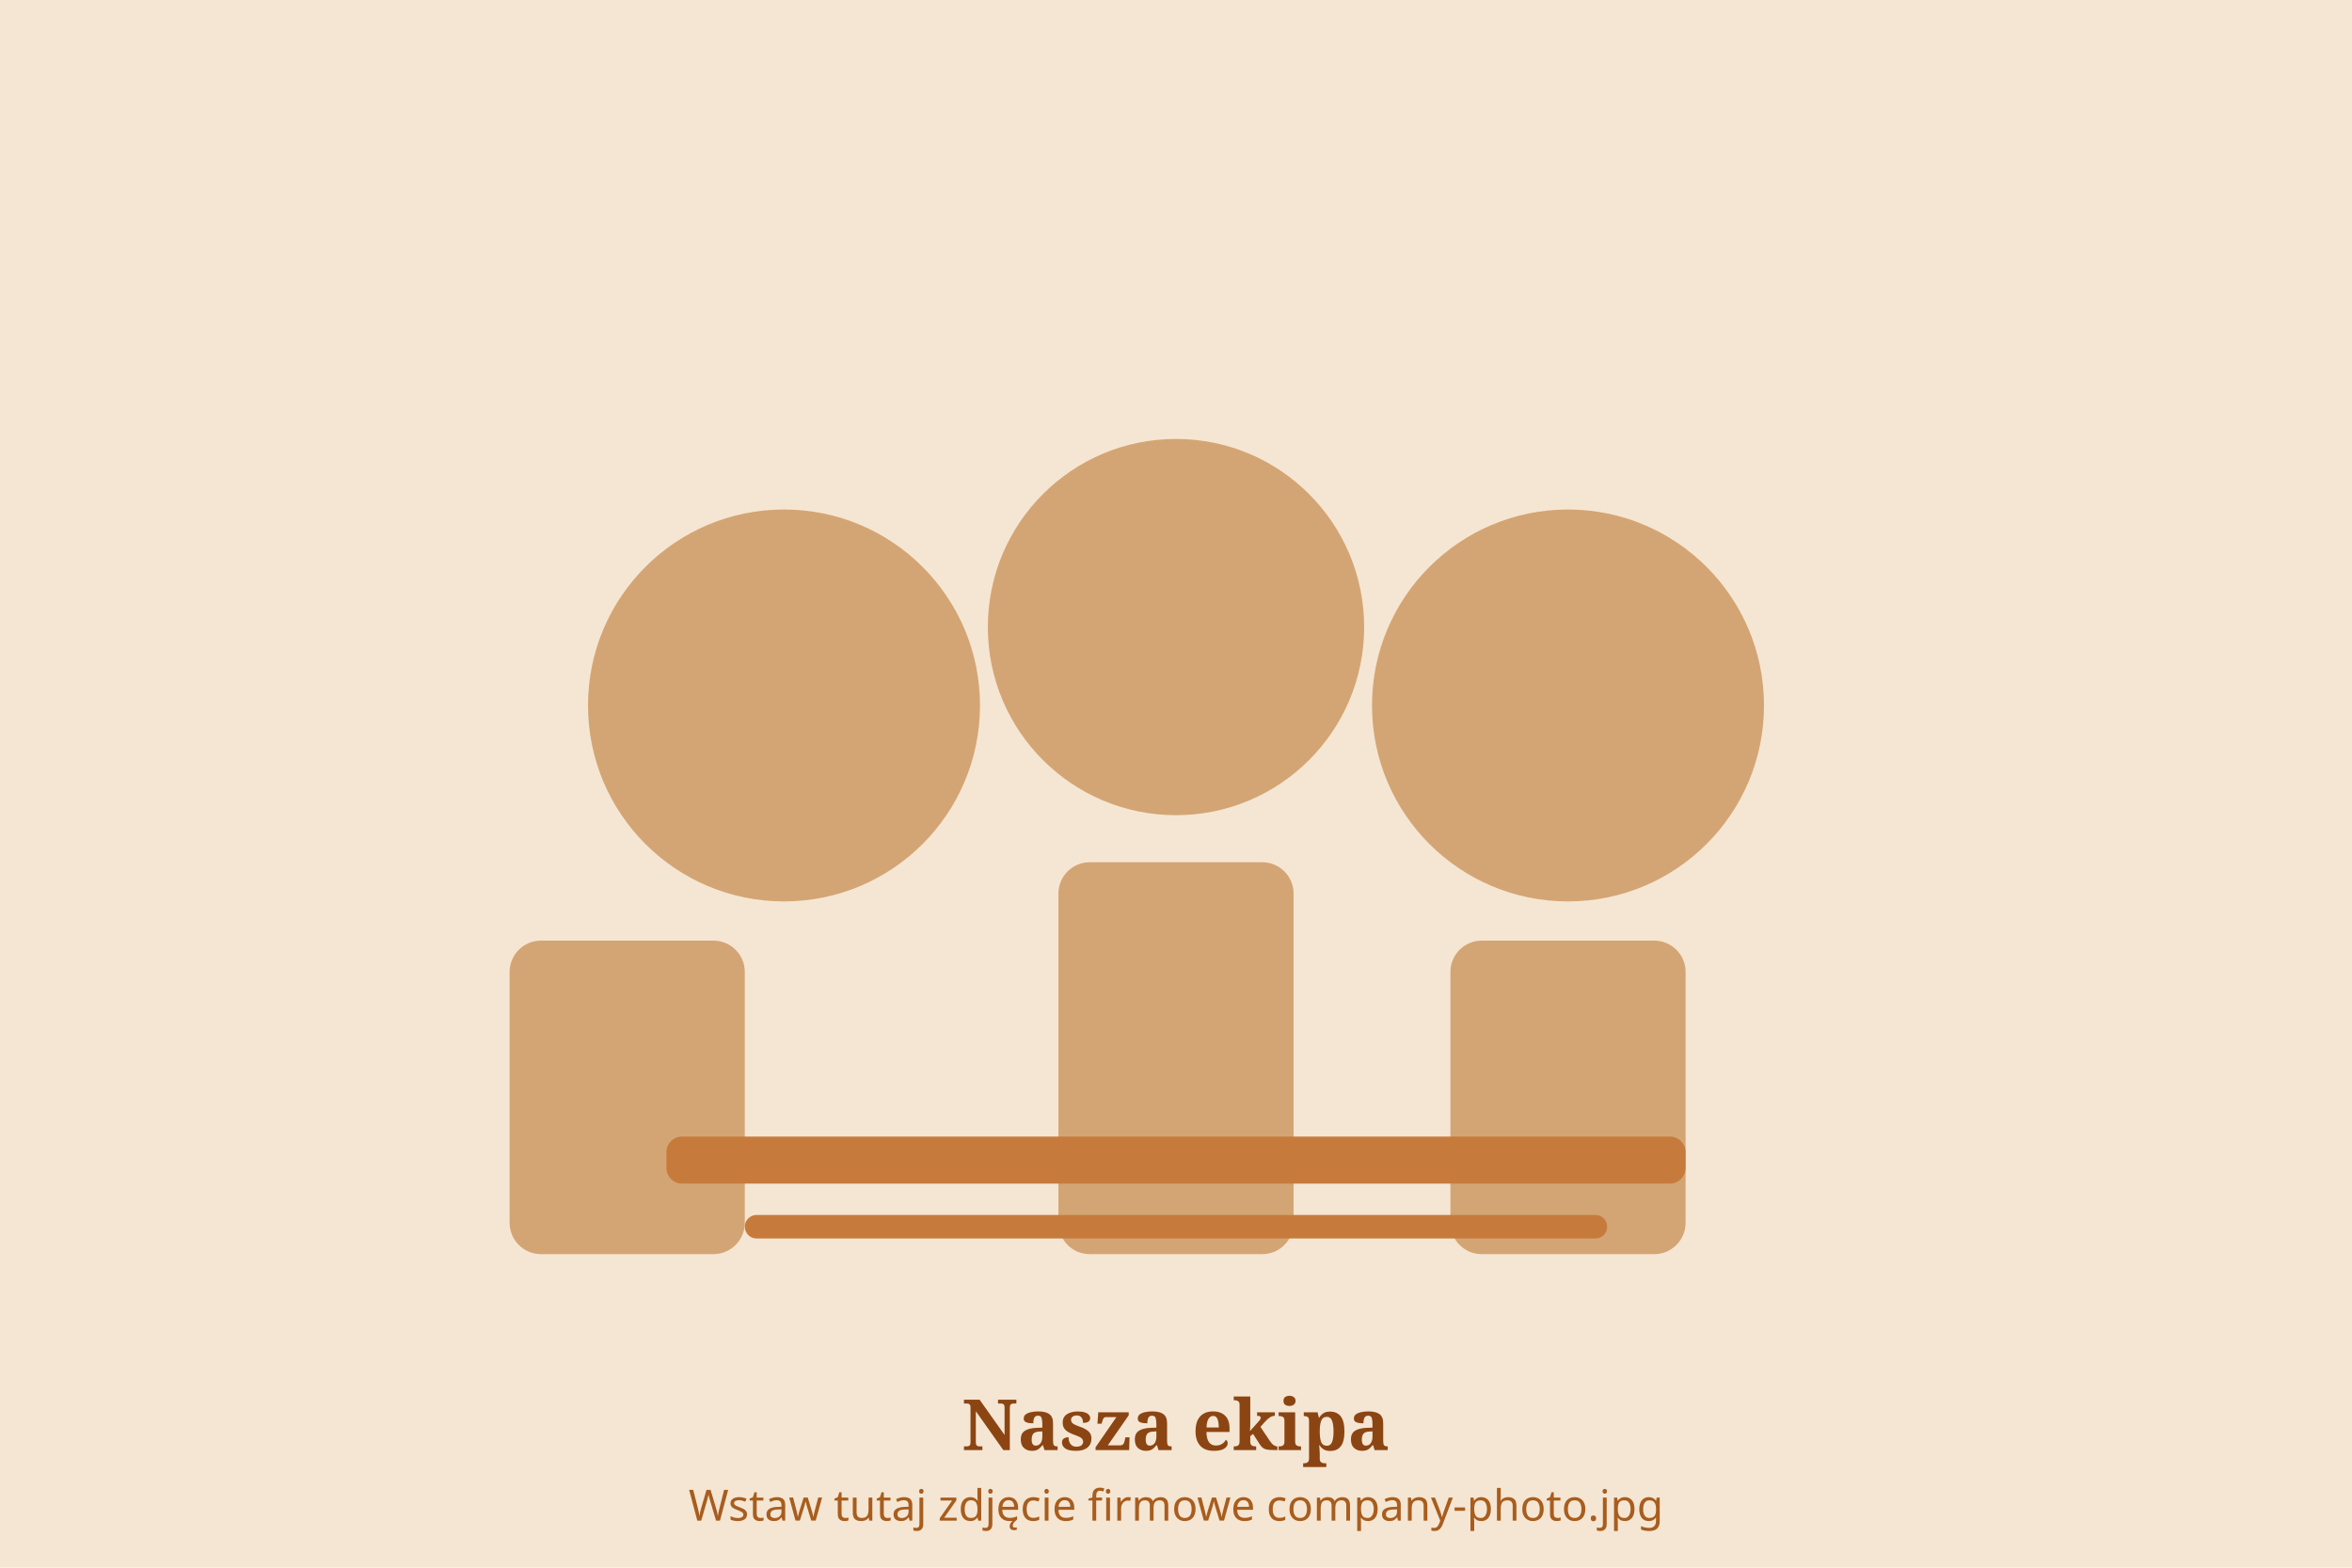
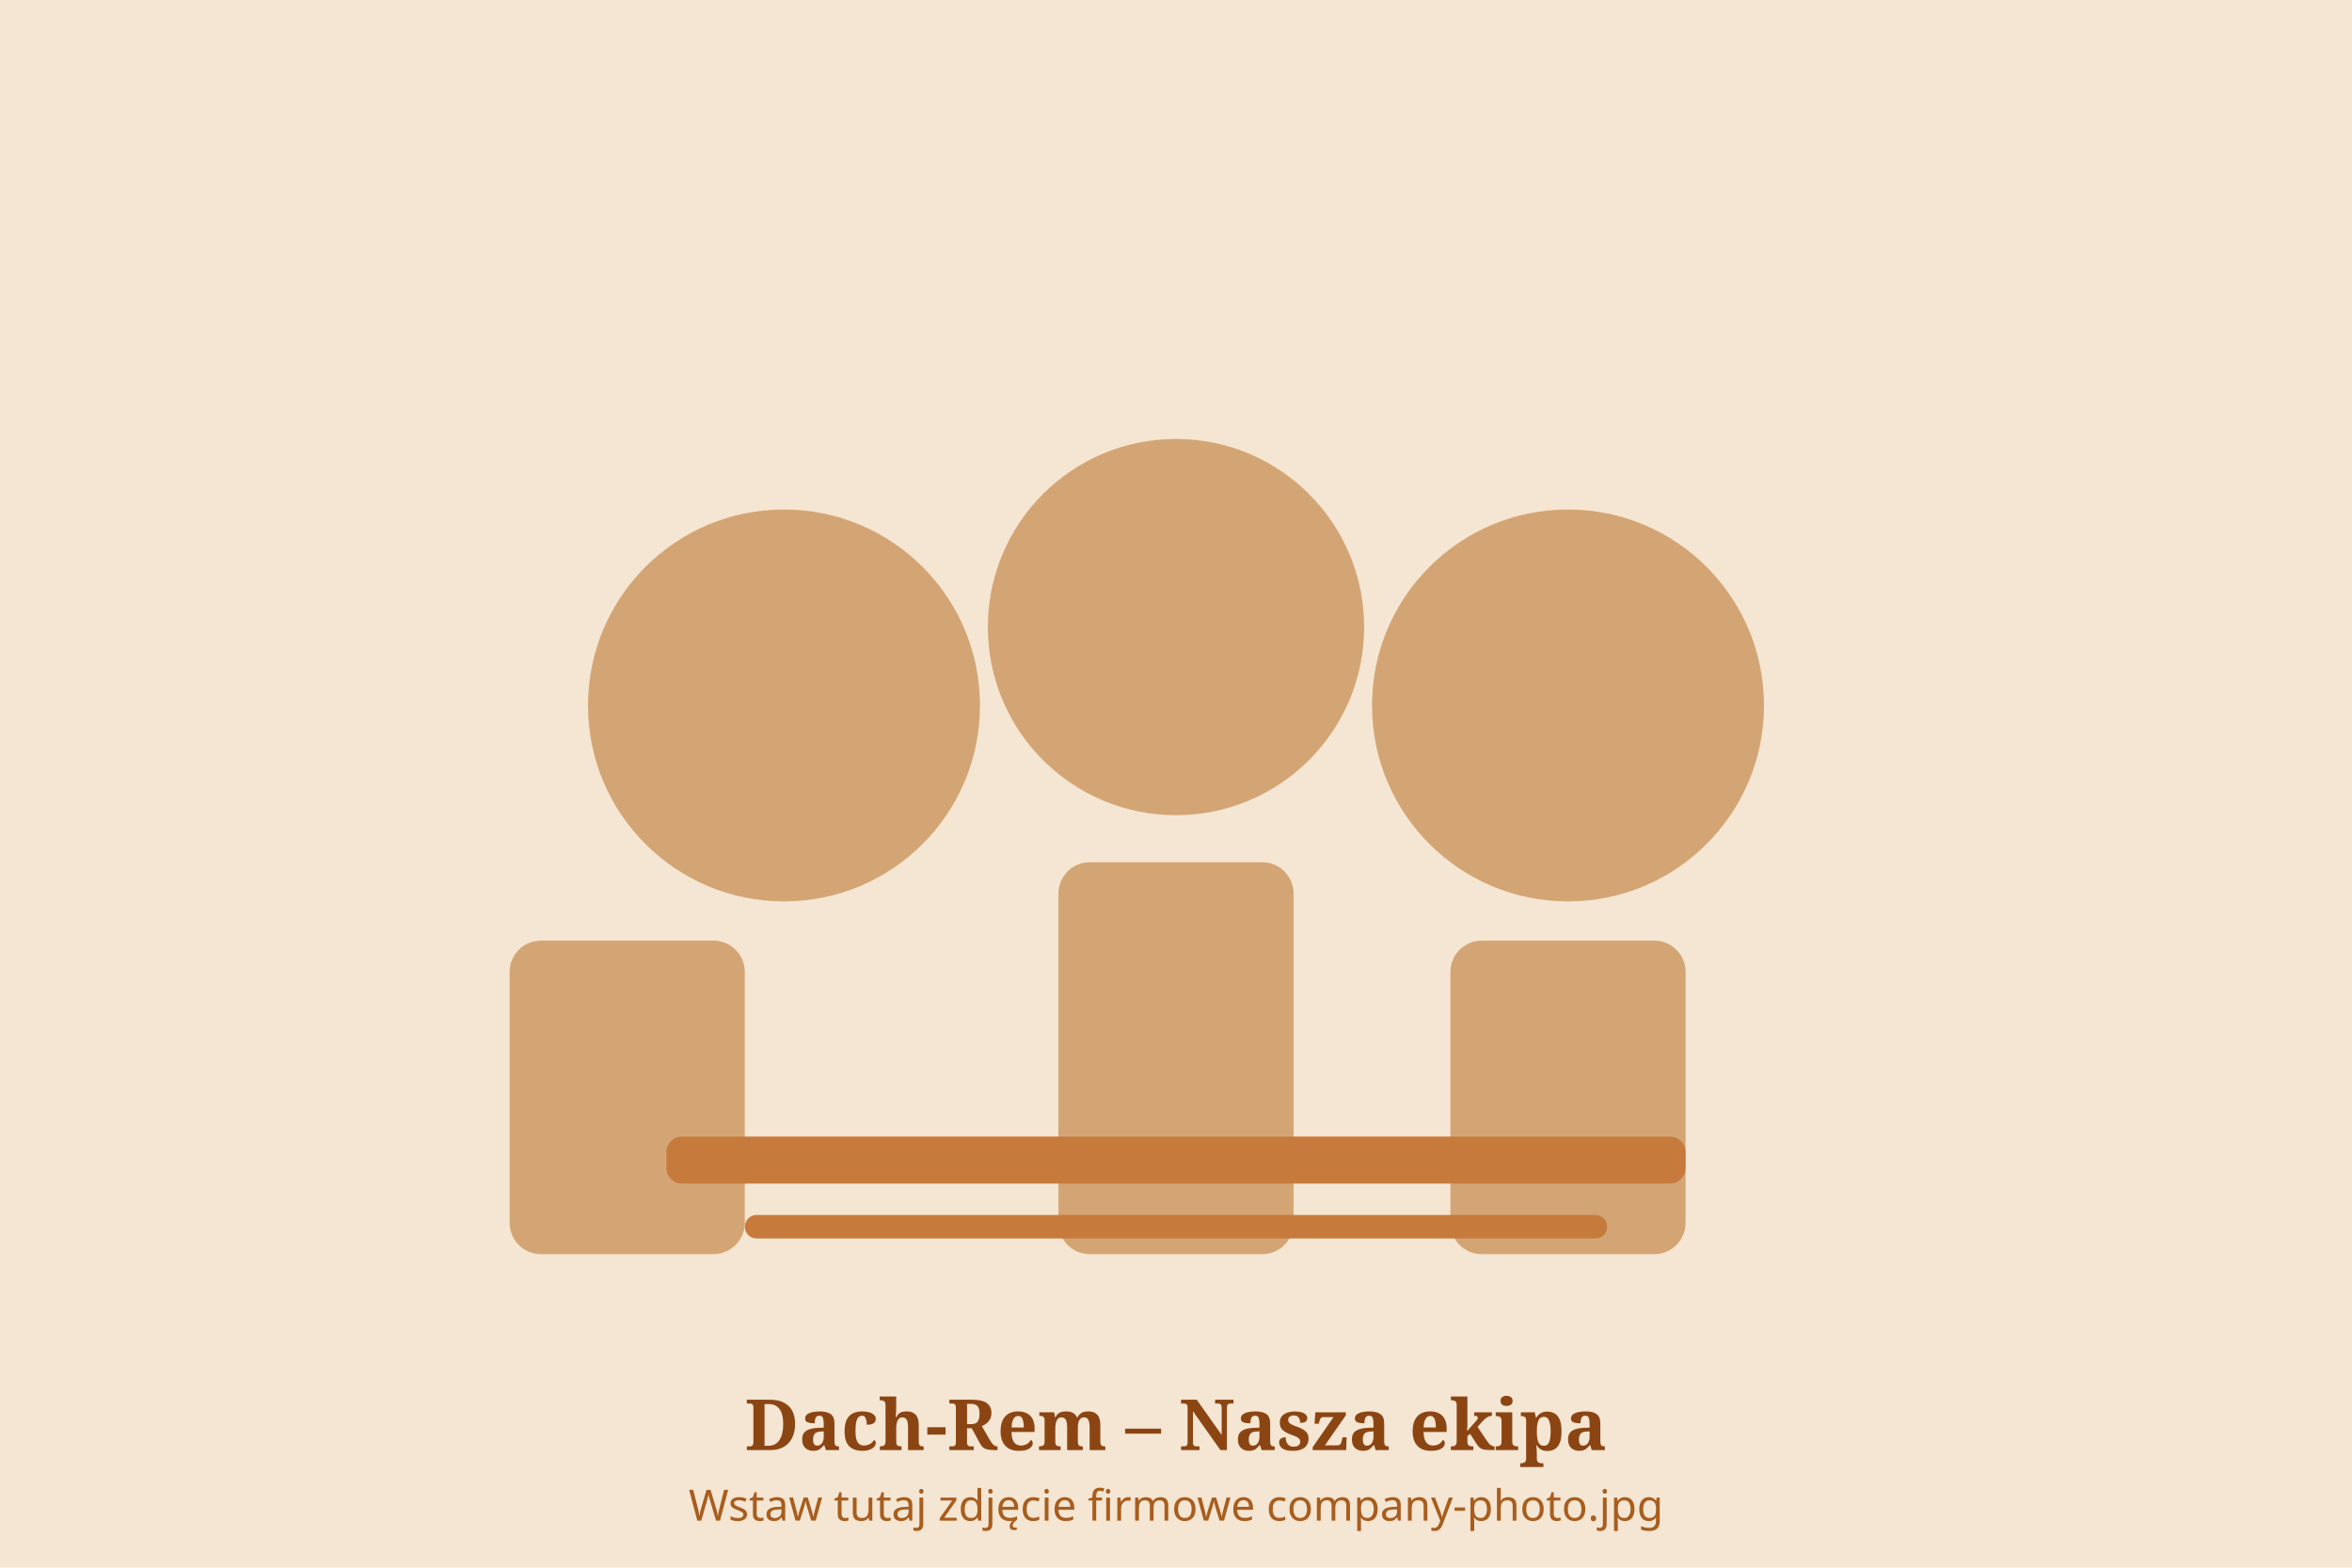
<svg xmlns="http://www.w3.org/2000/svg" viewBox="0 0 600 400" fill="none">
  <rect width="600" height="400" fill="#F5E6D3" />
  <circle cx="200" cy="180" r="50" fill="#D4A574" />
  <circle cx="300" cy="160" r="48" fill="#D4A574" />
  <circle cx="400" cy="180" r="50" fill="#D4A574" />
  <rect x="130" y="240" width="60" height="80" rx="8" fill="#D4A574" />
  <rect x="270" y="220" width="60" height="100" rx="8" fill="#D4A574" />
  <rect x="370" y="240" width="60" height="80" rx="8" fill="#D4A574" />
  <rect x="170" y="290" width="260" height="12" rx="4" fill="#C67B3D" />
  <rect x="190" y="310" width="220" height="6" rx="3" fill="#C67B3D" />
-   <text x="300" y="370" text-anchor="middle" fill="#8B4513" font-family="Georgia, serif" font-size="18" font-weight="bold">Nasza ekipa</text>
+   <text x="300" y="370" text-anchor="middle" fill="#8B4513" font-family="Georgia, serif" font-size="18" font-weight="bold">Dach-Rem – Nasza ekipa</text>
  <text x="300" y="388" text-anchor="middle" fill="#A85D1E" font-family="sans-serif" font-size="11">Wstaw tutaj zdjęcie firmowe company-photo.jpg</text>
</svg>
